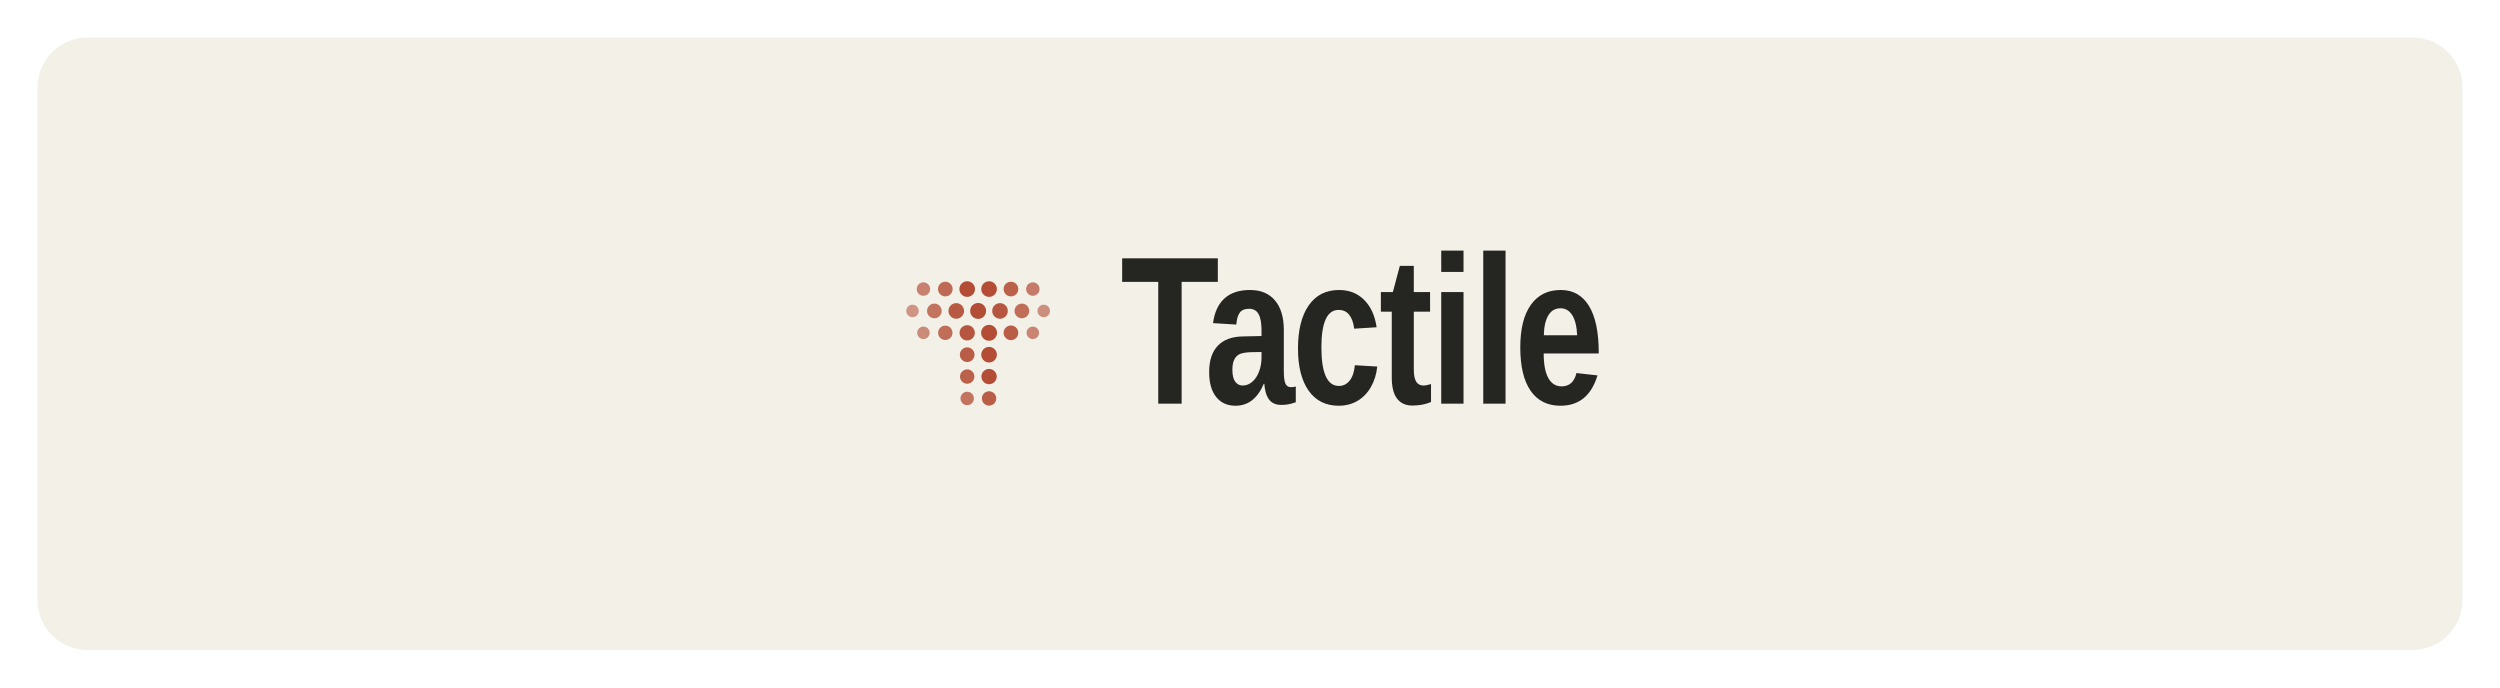
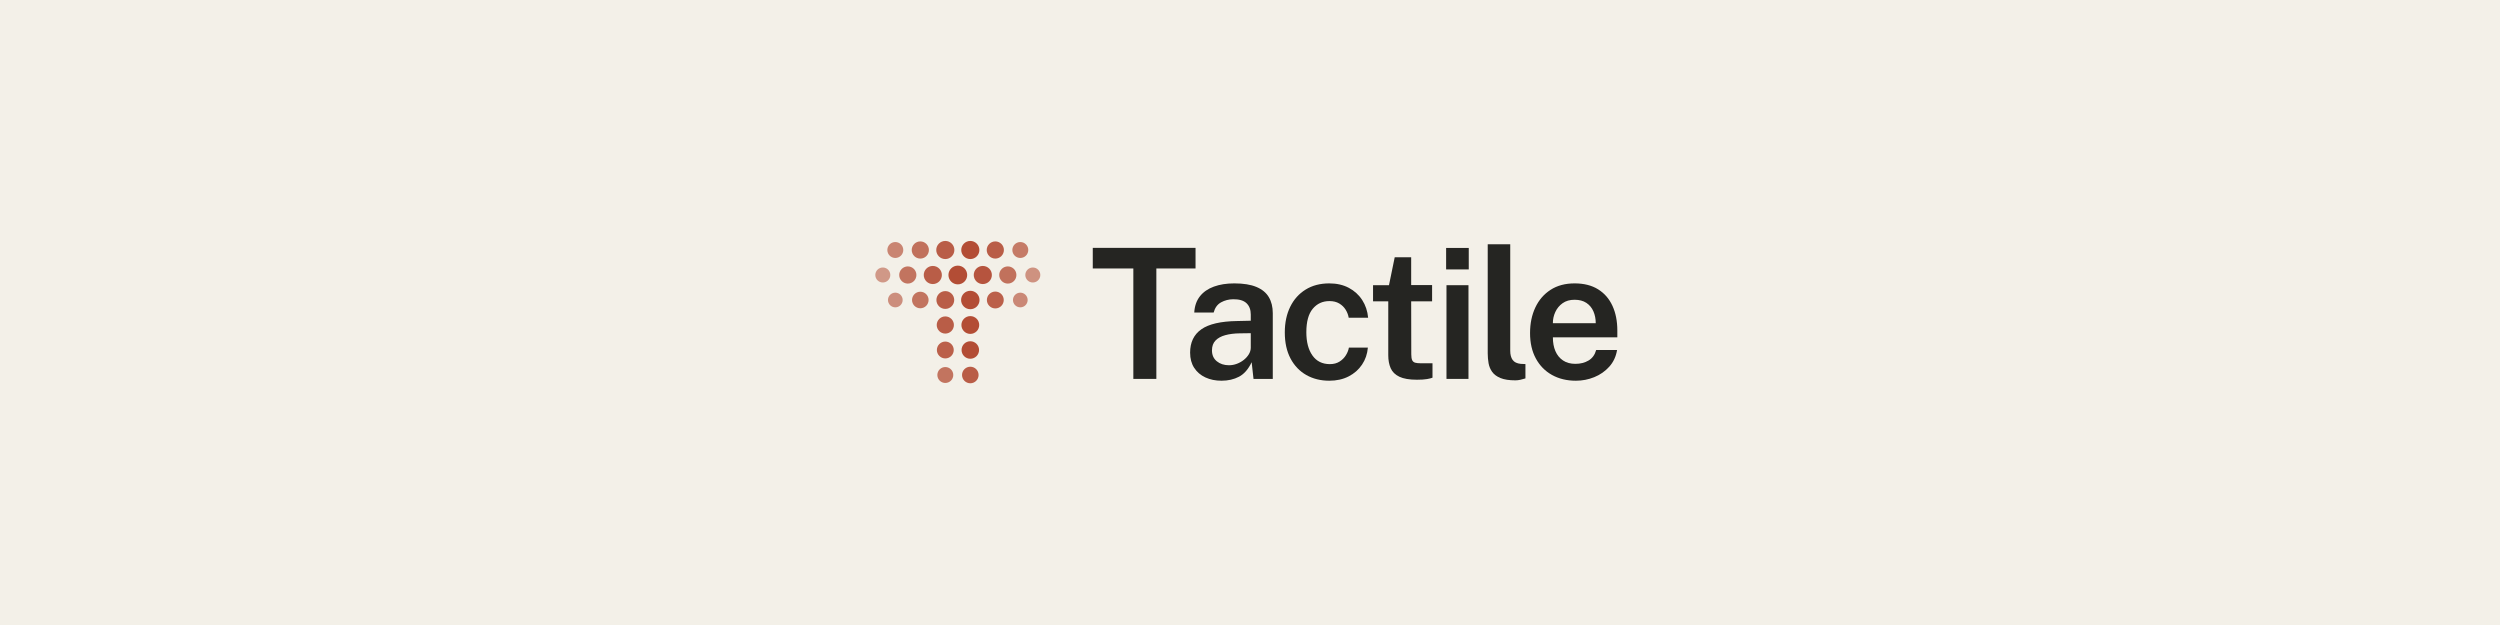
- <svg xmlns="http://www.w3.org/2000/svg" viewBox="0 0 1600 440" role="img" aria-labelledby="title desc">
-   <rect x="24" y="24" width="1552" height="392" rx="32" fill="#F3F0E8" />
-   <g transform="translate(804 220)">
-     <g transform="translate(-231 -53)" fill="#B34D35" shape-rendering="geometricPrecision">
-       <circle cx="18" cy="18" r="4.3" opacity=".68" />
-       <circle cx="32" cy="18" r="4.7" opacity=".82" />
-       <circle cx="46" cy="18" r="5" />
-       <circle cx="60" cy="18" r="5" />
-       <circle cx="74" cy="18" r="4.7" opacity=".88" />
-       <circle cx="88" cy="18" r="4.3" opacity=".72" />
-       <circle cx="11" cy="32" r="4" opacity=".56" />
-       <circle cx="25" cy="32" r="4.7" opacity=".76" />
-       <circle cx="39" cy="32" r="5" opacity=".92" />
-       <circle cx="53" cy="32" r="5.1" />
-       <circle cx="67" cy="32" r="5" opacity=".94" />
-       <circle cx="81" cy="32" r="4.7" opacity=".8" />
-       <circle cx="95" cy="32" r="4" opacity=".6" />
-       <circle cx="18" cy="46" r="4" opacity=".62" />
-       <circle cx="32" cy="46" r="4.6" opacity=".8" />
-       <circle cx="46" cy="46" r="4.9" opacity=".94" />
-       <circle cx="60" cy="46" r="5.1" />
-       <circle cx="74" cy="46" r="4.7" opacity=".9" />
-       <circle cx="88" cy="46" r="4" opacity=".66" />
-       <circle cx="46" cy="60" r="4.7" opacity=".9" />
-       <circle cx="60" cy="60" r="5" />
-       <circle cx="46" cy="74" r="4.6" opacity=".88" />
-       <circle cx="60" cy="74" r="4.9" />
-       <circle cx="46" cy="88" r="4.3" opacity=".76" />
-       <circle cx="60" cy="88" r="4.6" opacity=".9" />
-     </g>
-     <g transform="translate(-87 0) scale(1 1.3)">
-       <text x="0" y="0" fill="#252522" font-family="Public Sans Variable, Segoe UI Variable, Arial, sans-serif" font-size="104" font-weight="700" letter-spacing="-2" dominant-baseline="middle">Tactile</text>
-     </g>
+ <svg xmlns="http://www.w3.org/2000/svg" viewBox="0 0 1600 400" role="img" aria-labelledby="title desc">
+   <rect width="1600" height="400" fill="#F3F0E8" />
+   <g transform="translate(549 136) scale(2)" fill="#B34D35" shape-rendering="geometricPrecision">
+     <circle cx="12" cy="12" r="2.55" opacity=".66" />
+     <circle cx="20" cy="12" r="2.75" opacity=".78" />
+     <circle cx="28" cy="12" r="2.9" opacity=".9" />
+     <circle cx="36" cy="12" r="2.9" />
+     <circle cx="44" cy="12" r="2.75" opacity=".9" />
+     <circle cx="52" cy="12" r="2.55" opacity=".72" />
+     <circle cx="8" cy="20" r="2.4" opacity=".54" />
+     <circle cx="16" cy="20" r="2.75" opacity=".76" />
+     <circle cx="24" cy="20" r="2.9" opacity=".9" />
+     <circle cx="32" cy="20" r="3" />
+     <circle cx="40" cy="20" r="2.9" opacity=".95" />
+     <circle cx="48" cy="20" r="2.75" opacity=".78" />
+     <circle cx="56" cy="20" r="2.4" opacity=".58" />
+     <circle cx="12" cy="28" r="2.35" opacity=".6" />
+     <circle cx="20" cy="28" r="2.65" opacity=".76" />
+     <circle cx="28" cy="28" r="2.85" opacity=".9" />
+     <circle cx="36" cy="28" r="2.95" />
+     <circle cx="44" cy="28" r="2.7" opacity=".88" />
+     <circle cx="52" cy="28" r="2.35" opacity=".64" />
+     <circle cx="28" cy="36" r="2.75" opacity=".9" />
+     <circle cx="36" cy="36" r="2.85" />
+     <circle cx="28" cy="44" r="2.7" opacity=".88" />
+     <circle cx="36" cy="44" r="2.8" />
+     <circle cx="28" cy="52" r="2.55" opacity=".76" />
+     <circle cx="36" cy="52" r="2.65" opacity=".9" />
+   </g>
+   <g transform="translate(697 242.5) scale(.058 -.058)" fill="#252522">
+     <path d="M488.562 0V1218.625H40.938V1446H1174.875V1218.625H742.5V0Z" />
+     <path transform="translate(1025)" d="M436.125 -20Q336.938 -20 258.5 16.469Q180.062 52.938 135.062 122.062Q90.062 191.188 90.062 289.875Q90.062 460.5 214.375 547.594Q338.688 634.688 609.75 638.625L759.312 642.125V710.625Q759.312 790.812 712.125 835.469Q664.938 880.125 565.688 879Q492.875 878.438 431.75 844.906Q370.625 811.375 349.688 732.125H135.75Q141.75 839.688 198.031 911.25Q254.312 982.812 352.062 1018.406Q449.812 1054 577.562 1054Q727.375 1054 821.062 1014.969Q914.75 975.938 958.5 902.344Q1002.25 828.75 1002.25 725V0H789.625L769.188 184.125Q714 68.625 629.812 24.312Q545.625 -20 436.125 -20ZM518.875 150.75Q563.062 150.75 605.719 166.656Q648.375 182.562 682.781 210.125Q717.188 237.688 737.969 271.938Q758.75 306.188 759.312 343V504.5L636.5 502.75Q546.875 501.438 478.094 482.719Q409.312 464 370.281 423.531Q331.25 383.062 331.25 315Q331.25 237.75 384.969 194.25Q438.688 150.75 518.875 150.75Z" />
+     <path transform="translate(2078)" d="M572.688 -20Q430.375 -20 319.375 42.844Q208.375 105.688 145.125 225.031Q81.875 344.375 81.875 512.875Q81.875 673.75 141.562 795.531Q201.25 917.312 311.594 985.656Q421.938 1054 572.688 1054Q695.5 1054 788.125 1004.906Q880.75 955.812 936.094 870.125Q991.438 784.438 1001.312 675H786.938Q779.438 721.062 753.531 763.188Q727.625 805.312 683 832.031Q638.375 858.75 574.375 858.75Q460.875 858.75 390.219 773.938Q319.562 689.125 319.562 515.125Q319.562 353.562 386.938 258.344Q454.312 163.125 578.875 163.125Q642.312 163.125 686.656 191.531Q731 219.938 756.625 262.062Q782.25 304.188 789.188 345.75H998.5Q989.75 240.125 933.844 157.25Q877.938 74.375 785.594 27.188Q693.25 -20 572.688 -20Z" />
+     <path transform="translate(3062)" d="M556.562 -9Q430.75 -9 361.938 24.062Q293.125 57.125 266.344 117.688Q239.562 178.25 239.562 261.25V855.75H71.562V1034H247.438L310.688 1342H492.375V1035.125H723.188V855.75H492.375L493.5 271.375Q493.5 226.938 503.75 205.969Q514 185 536.969 178.75Q559.938 172.5 597.938 172.5H727.562V13.375Q707.438 5.125 666.469 -1.938Q625.5 -9 556.562 -9Z" />
+     <path transform="translate(3805)" d="M138.938 0V1034H381.625V0ZM135 1208.125V1445.125H384.688V1208.125Z" />
+     <path transform="translate(4264)" d="M440.062 -15.875Q336.875 -15.875 275.625 9.594Q214.375 35.062 184.062 77.5Q153.75 119.938 144.375 173.031Q135 226.125 135 281.375V1486H383.438V310.625Q383.438 246.062 410.094 209.125Q436.75 172.188 500 166L551.188 163.75V5.625Q524.062 -3.438 495.156 -9.656Q466.25 -15.875 440.062 -15.875Z" />
+     <path transform="translate(4776)" d="M596.188 -20Q446.125 -20 331.938 43.75Q217.75 107.5 153.906 225.5Q90.062 343.5 90.062 505.75Q90.062 663.812 148.188 787.719Q206.312 911.625 316.375 982.812Q426.438 1054 581.938 1054Q735.625 1054 840.531 988.812Q945.438 923.625 999.312 806.5Q1053.188 689.375 1053.188 533.75V458.625H342.125Q341.562 372.562 369.875 306.656Q398.188 240.75 453.906 203.5Q509.625 166.25 590.562 166.25Q674.188 166.25 736.156 203.312Q798.125 240.375 819.5 318.75H1050.188Q1032.438 210.312 964 134.469Q895.562 58.625 798.562 19.312Q701.562 -20 596.188 -20ZM341.875 614.5H814.938Q814.938 686.75 789.188 745.625Q763.438 804.5 711.625 838.938Q659.812 873.375 581.062 873.375Q503 873.375 449.656 835.656Q396.312 797.938 368.875 738.406Q341.438 678.875 341.875 614.5Z" />
  </g>
</svg>
